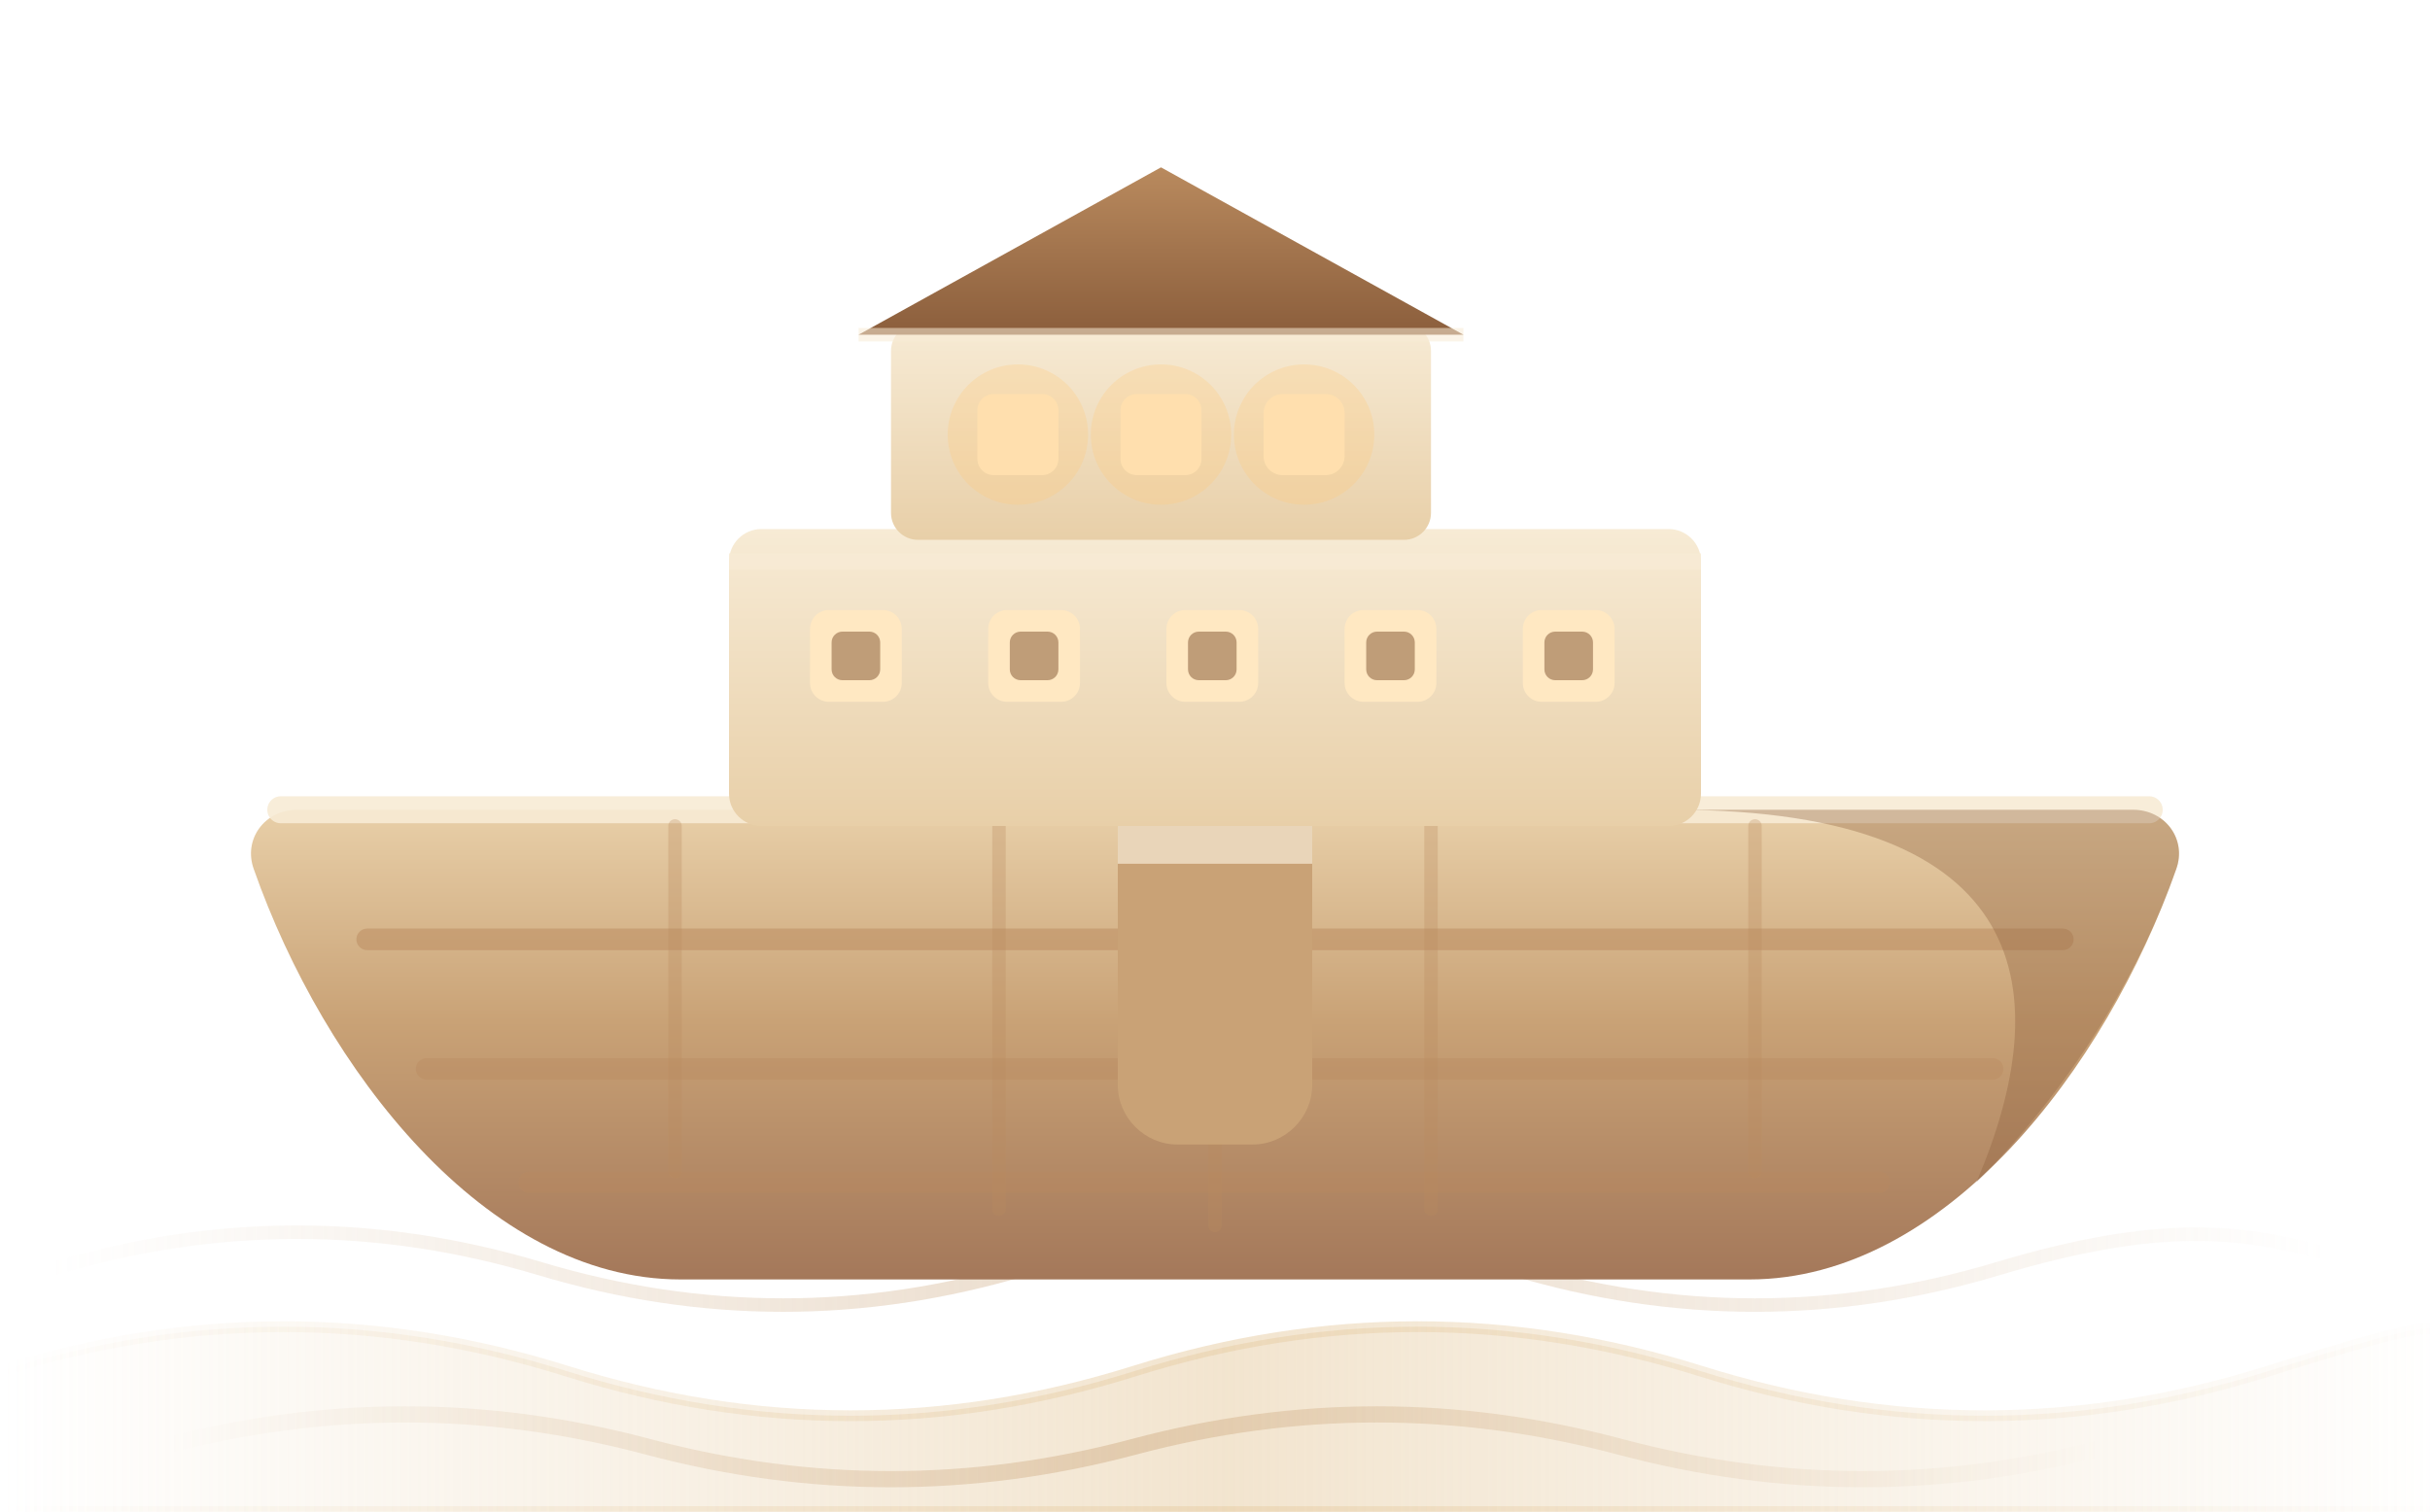
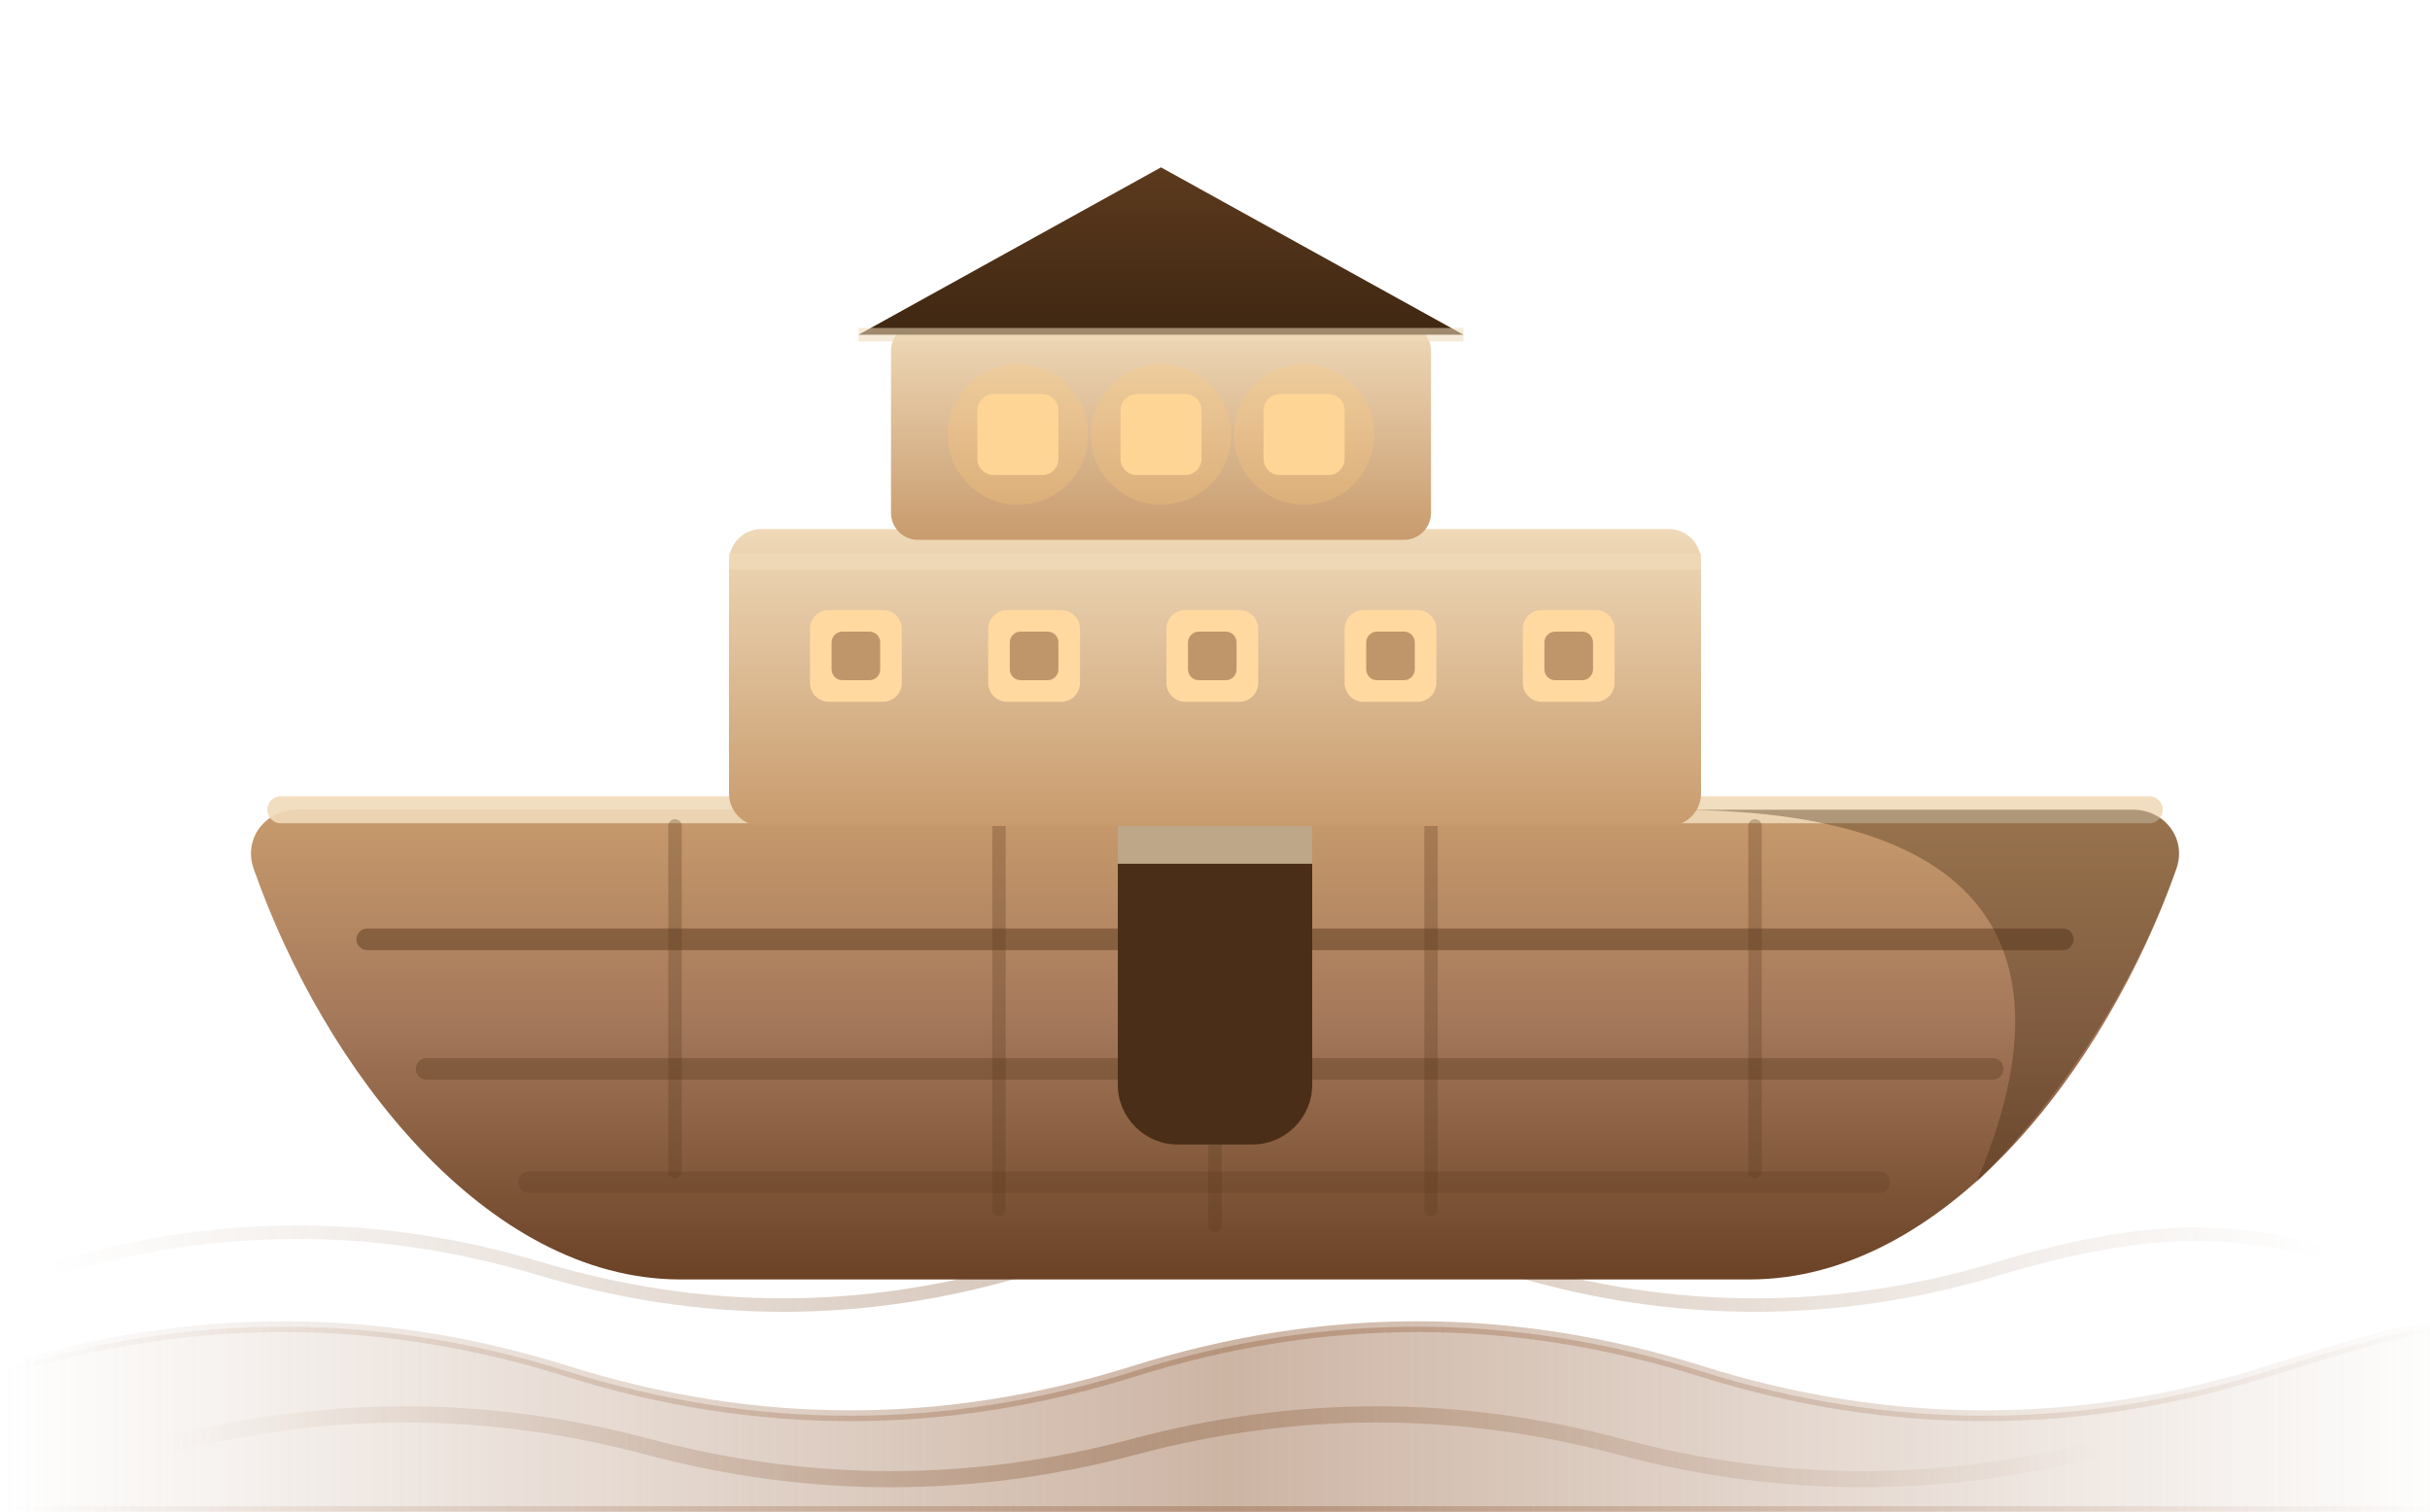
<svg xmlns="http://www.w3.org/2000/svg" width="900" height="560" viewBox="0 0 900 560" fill="none">
  <defs>
    <linearGradient id="hullG" x1="0" y1="0" x2="0" y2="1">
-       <stop offset="0" stop-color="#E8CFA8" />
-       <stop offset=".45" stop-color="#C9A276" />
-       <stop offset="1" stop-color="#A4785A" />
+       <stop offset="0" stop-color="#C89B6D" />
+       <stop offset=".45" stop-color="#A4785A" />
+       <stop offset="1" stop-color="#6B4226" />
    </linearGradient>
    <linearGradient id="hullG2" x1="0" y1="0" x2="0" y2="1">
-       <stop offset="0" stop-color="#D9B98C" />
-       <stop offset="1" stop-color="#B98A5E" />
+       <stop offset="0" stop-color="#B98A5E" />
+       <stop offset="1" stop-color="#5C3A1E" />
    </linearGradient>
    <linearGradient id="cabinG" x1="0" y1="0" x2="0" y2="1">
-       <stop offset="0" stop-color="#F7EBD5" />
-       <stop offset="1" stop-color="#E8CFA8" />
+       <stop offset="0" stop-color="#EFD9B8" />
+       <stop offset="1" stop-color="#C89B6D" />
    </linearGradient>
    <linearGradient id="roofG" x1="0" y1="0" x2="0" y2="1">
-       <stop offset="0" stop-color="#B98A5E" />
-       <stop offset="1" stop-color="#8B5E3C" />
+       <stop offset="0" stop-color="#5C3A1E" />
+       <stop offset="1" stop-color="#3F2712" />
    </linearGradient>
    <linearGradient id="waveG1" x1="0" y1="0" x2="1" y2="0">
-       <stop offset="0" stop-color="#E8CFA8" stop-opacity="0" />
-       <stop offset=".5" stop-color="#E8CFA8" stop-opacity=".55" />
-       <stop offset="1" stop-color="#E8CFA8" stop-opacity="0" />
+       <stop offset="0" stop-color="#A4785A" stop-opacity="0" />
+       <stop offset=".5" stop-color="#A4785A" stop-opacity=".55" />
+       <stop offset="1" stop-color="#A4785A" stop-opacity="0" />
    </linearGradient>
    <linearGradient id="waveG2" x1="0" y1="0" x2="1" y2="0">
-       <stop offset="0" stop-color="#C9A276" stop-opacity="0" />
-       <stop offset=".5" stop-color="#C9A276" stop-opacity=".4" />
-       <stop offset="1" stop-color="#C9A276" stop-opacity="0" />
+       <stop offset="0" stop-color="#8B5E3C" stop-opacity="0" />
+       <stop offset=".5" stop-color="#8B5E3C" stop-opacity=".4" />
+       <stop offset="1" stop-color="#8B5E3C" stop-opacity="0" />
    </linearGradient>
  </defs>
  <path d="M20 470c60-18 120-18 180 0s120 18 180 0 120-18 180 0 120 18 180 0 90-14 120-6" stroke="url(#waveG2)" stroke-width="5" stroke-linecap="round" />
  <path d="M110 300h680c12 0 20 11 16 22-26 74-86 152-158 152H252c-72 0-132-78-158-152-4-11 4-22 16-22z" fill="url(#hullG)" />
-   <path d="M104 300h692" stroke="#F7EBD5" stroke-width="10" stroke-linecap="round" opacity=".9" />
-   <path d="M136 348h628" stroke="#B98A5E" stroke-width="8" stroke-linecap="round" opacity=".5" />
-   <path d="M158 396h580" stroke="#B98A5E" stroke-width="8" stroke-linecap="round" opacity=".38" />
-   <path d="M196 438h500" stroke="#B98A5E" stroke-width="8" stroke-linecap="round" opacity=".28" />
-   <g stroke="#B98A5E" stroke-width="5" opacity=".3" stroke-linecap="round">
+   <path d="M104 300h692" stroke="#EFD9B8" stroke-width="10" stroke-linecap="round" opacity=".9" />
+   <path d="M136 348h628" stroke="#5C3A1E" stroke-width="8" stroke-linecap="round" opacity=".5" />
+   <path d="M158 396h580" stroke="#5C3A1E" stroke-width="8" stroke-linecap="round" opacity=".38" />
+   <path d="M196 438h500" stroke="#5C3A1E" stroke-width="8" stroke-linecap="round" opacity=".28" />
+   <g stroke="#5C3A1E" stroke-width="5" opacity=".3" stroke-linecap="round">
    <path d="M250 306v128" />
    <path d="M370 306v142" />
    <path d="M450 306v148" />
    <path d="M530 306v142" />
    <path d="M650 306v128" />
  </g>
-   <path d="M620 300h170c12 0 20 11 16 22-14 40-40 82-74 116 30-70 22-138-112-138z" fill="#8B5E3C" opacity=".35" />
-   <path d="M414 306h72v96c0 12-10 22-22 22h-28c-12 0-22-10-22-22z" fill="#C9A276" />
-   <path d="M414 306h72v14h-72z" fill="#F7EBD5" opacity=".7" />
+   <path d="M620 300h170c12 0 20 11 16 22-14 40-40 82-74 116 30-70 22-138-112-138z" fill="#3F2712" opacity=".35" />
+   <path d="M414 306h72v96c0 12-10 22-22 22h-28c-12 0-22-10-22-22z" fill="#4A2E17" />
+   <path d="M414 306h72v14h-72z" fill="#EFD9B8" opacity=".7" />
  <rect x="270" y="196" width="360" height="110" rx="12" fill="url(#cabinG)" />
-   <path d="M270 208h360" stroke="#F7EBD5" stroke-width="6" opacity=".8" />
-   <g fill="#FFE8C2">
+   <path d="M270 208h360" stroke="#EFD9B8" stroke-width="6" opacity=".8" />
+   <g fill="#FFD9A0">
    <rect x="300" y="226" width="34" height="34" rx="7" />
    <rect x="366" y="226" width="34" height="34" rx="7" />
    <rect x="432" y="226" width="34" height="34" rx="7" />
    <rect x="498" y="226" width="34" height="34" rx="7" />
    <rect x="564" y="226" width="34" height="34" rx="7" />
  </g>
  <g fill="#8B5E3C" opacity=".55">
    <rect x="308" y="234" width="18" height="18" rx="4" />
    <rect x="374" y="234" width="18" height="18" rx="4" />
    <rect x="440" y="234" width="18" height="18" rx="4" />
    <rect x="506" y="234" width="18" height="18" rx="4" />
    <rect x="572" y="234" width="18" height="18" rx="4" />
  </g>
  <rect x="330" y="120" width="200" height="80" rx="10" fill="url(#cabinG)" />
  <path d="M318 124 430 62l112 62z" fill="url(#roofG)" />
-   <path d="M318 124h224" stroke="#F7EBD5" stroke-width="5" opacity=".55" />
-   <g fill="#FFE8C2">
+   <path d="M318 124h224" stroke="#EFD9B8" stroke-width="5" opacity=".55" />
+   <g fill="#FFD9A0">
    <rect x="362" y="146" width="30" height="30" rx="6" />
    <rect x="415" y="146" width="30" height="30" rx="6" />
-     <rect x="468" y="146" width="30" height="30" rx="7" />
+     <rect x="468" y="146" width="30" height="30" rx="6" />
  </g>
  <g fill="#FFC97A" opacity=".28">
    <circle cx="377" cy="161" r="26" />
    <circle cx="430" cy="161" r="26" />
    <circle cx="483" cy="161" r="26" />
  </g>
  <path d="M0 508c70-22 140-22 210 0s140 22 210 0 140-22 210 0 140 22 210 0 60-16 70-12v64H0z" fill="url(#waveG1)" stroke="url(#waveG1)" stroke-width="4" />
  <path d="M60 536c60-16 120-16 180 0s120 16 180 0 120-16 180 0 120 16 180 0" stroke="url(#waveG2)" stroke-width="6" stroke-linecap="round" />
</svg>
